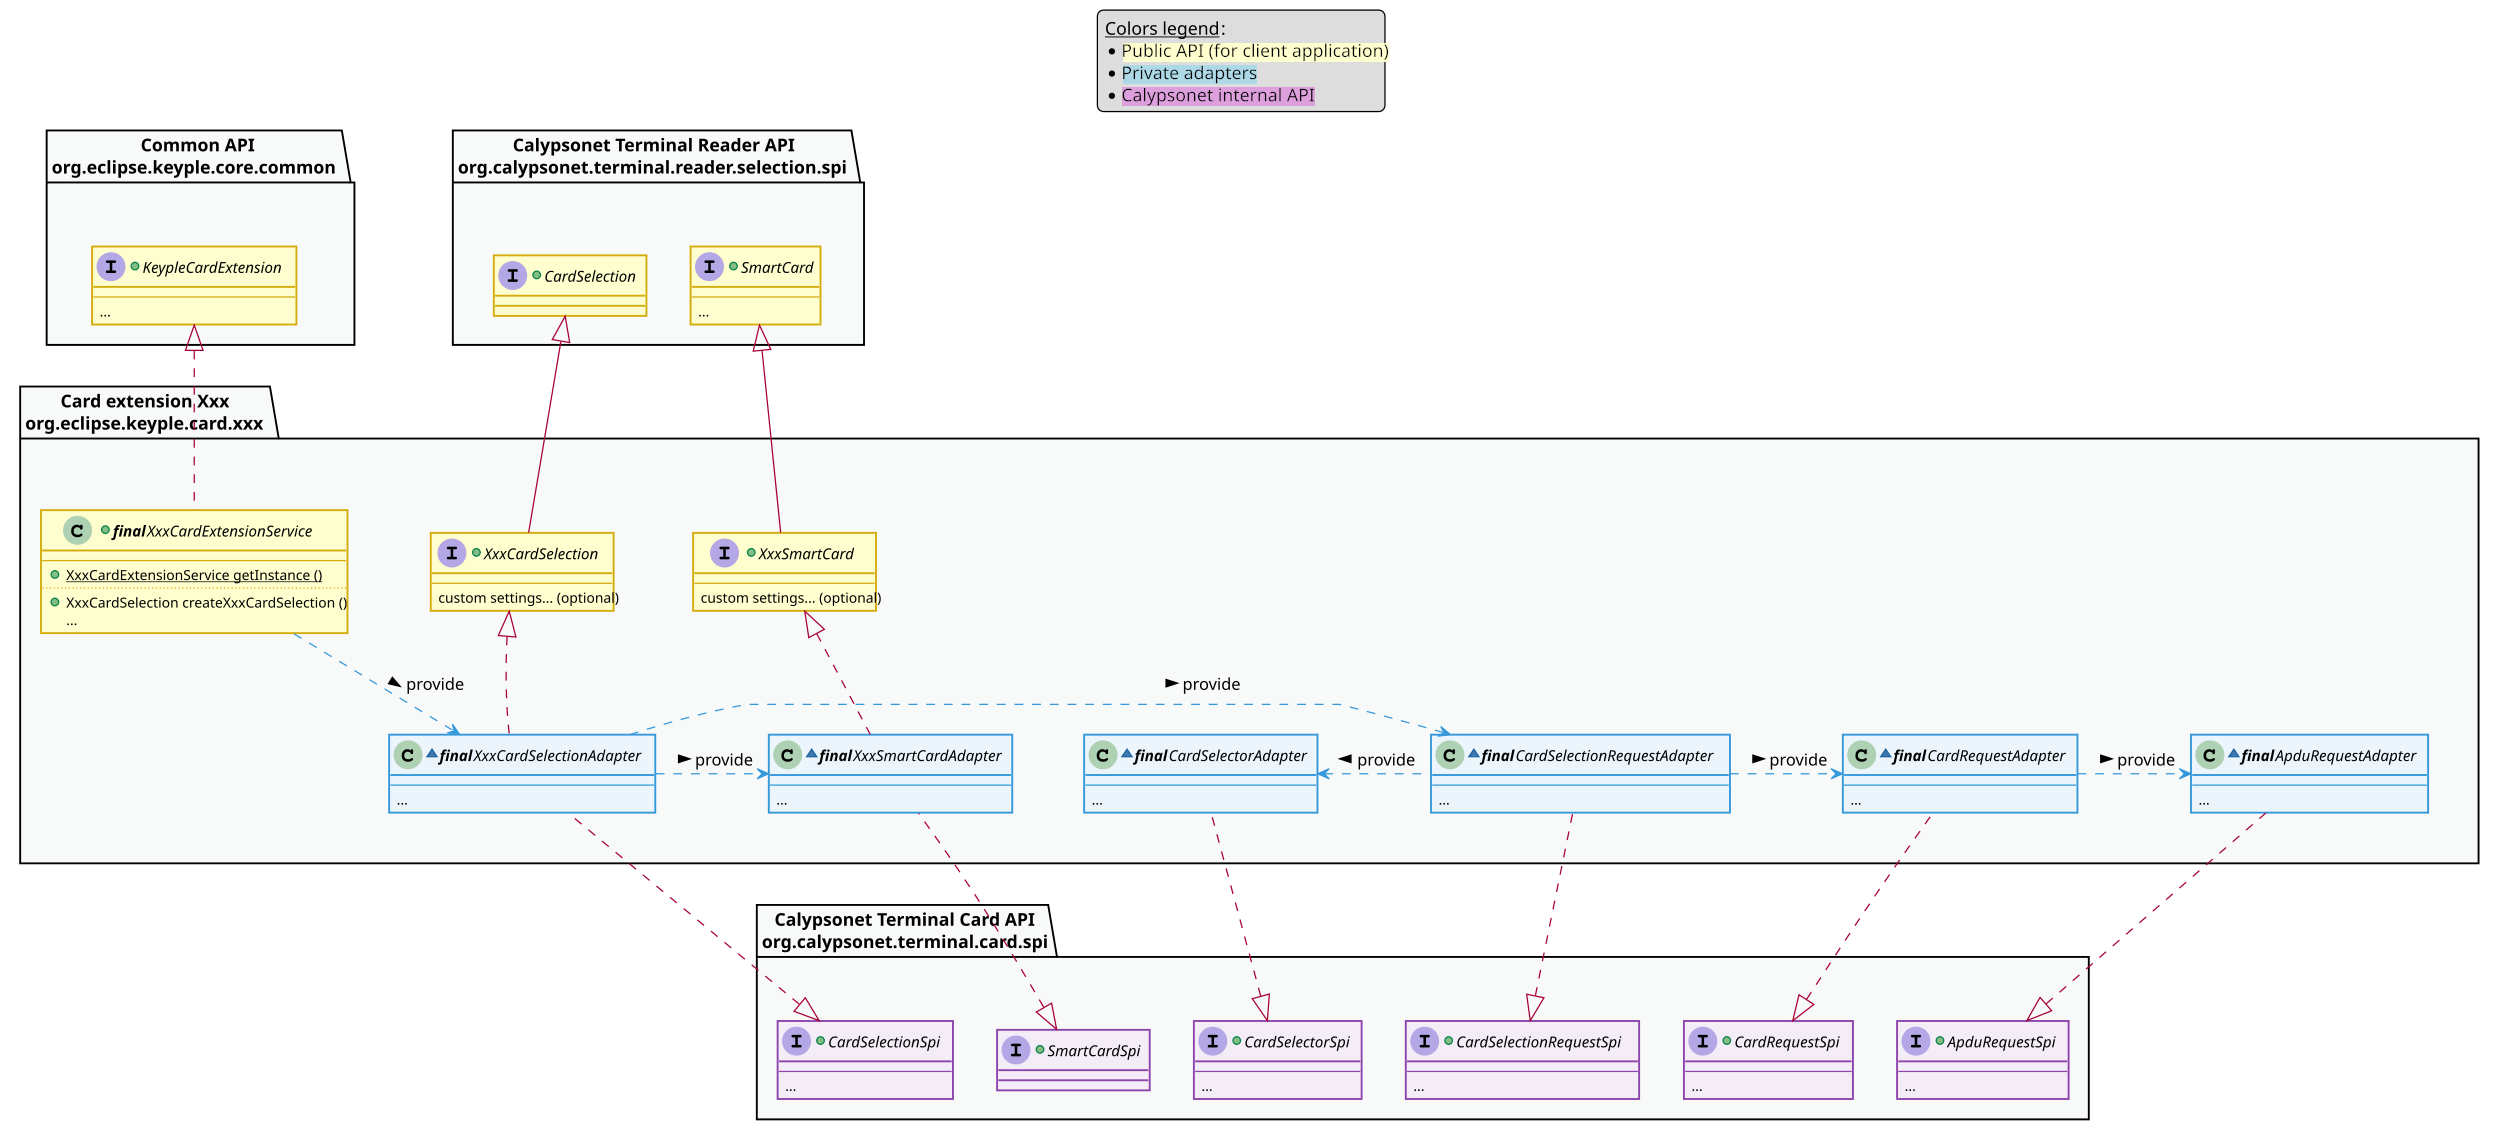
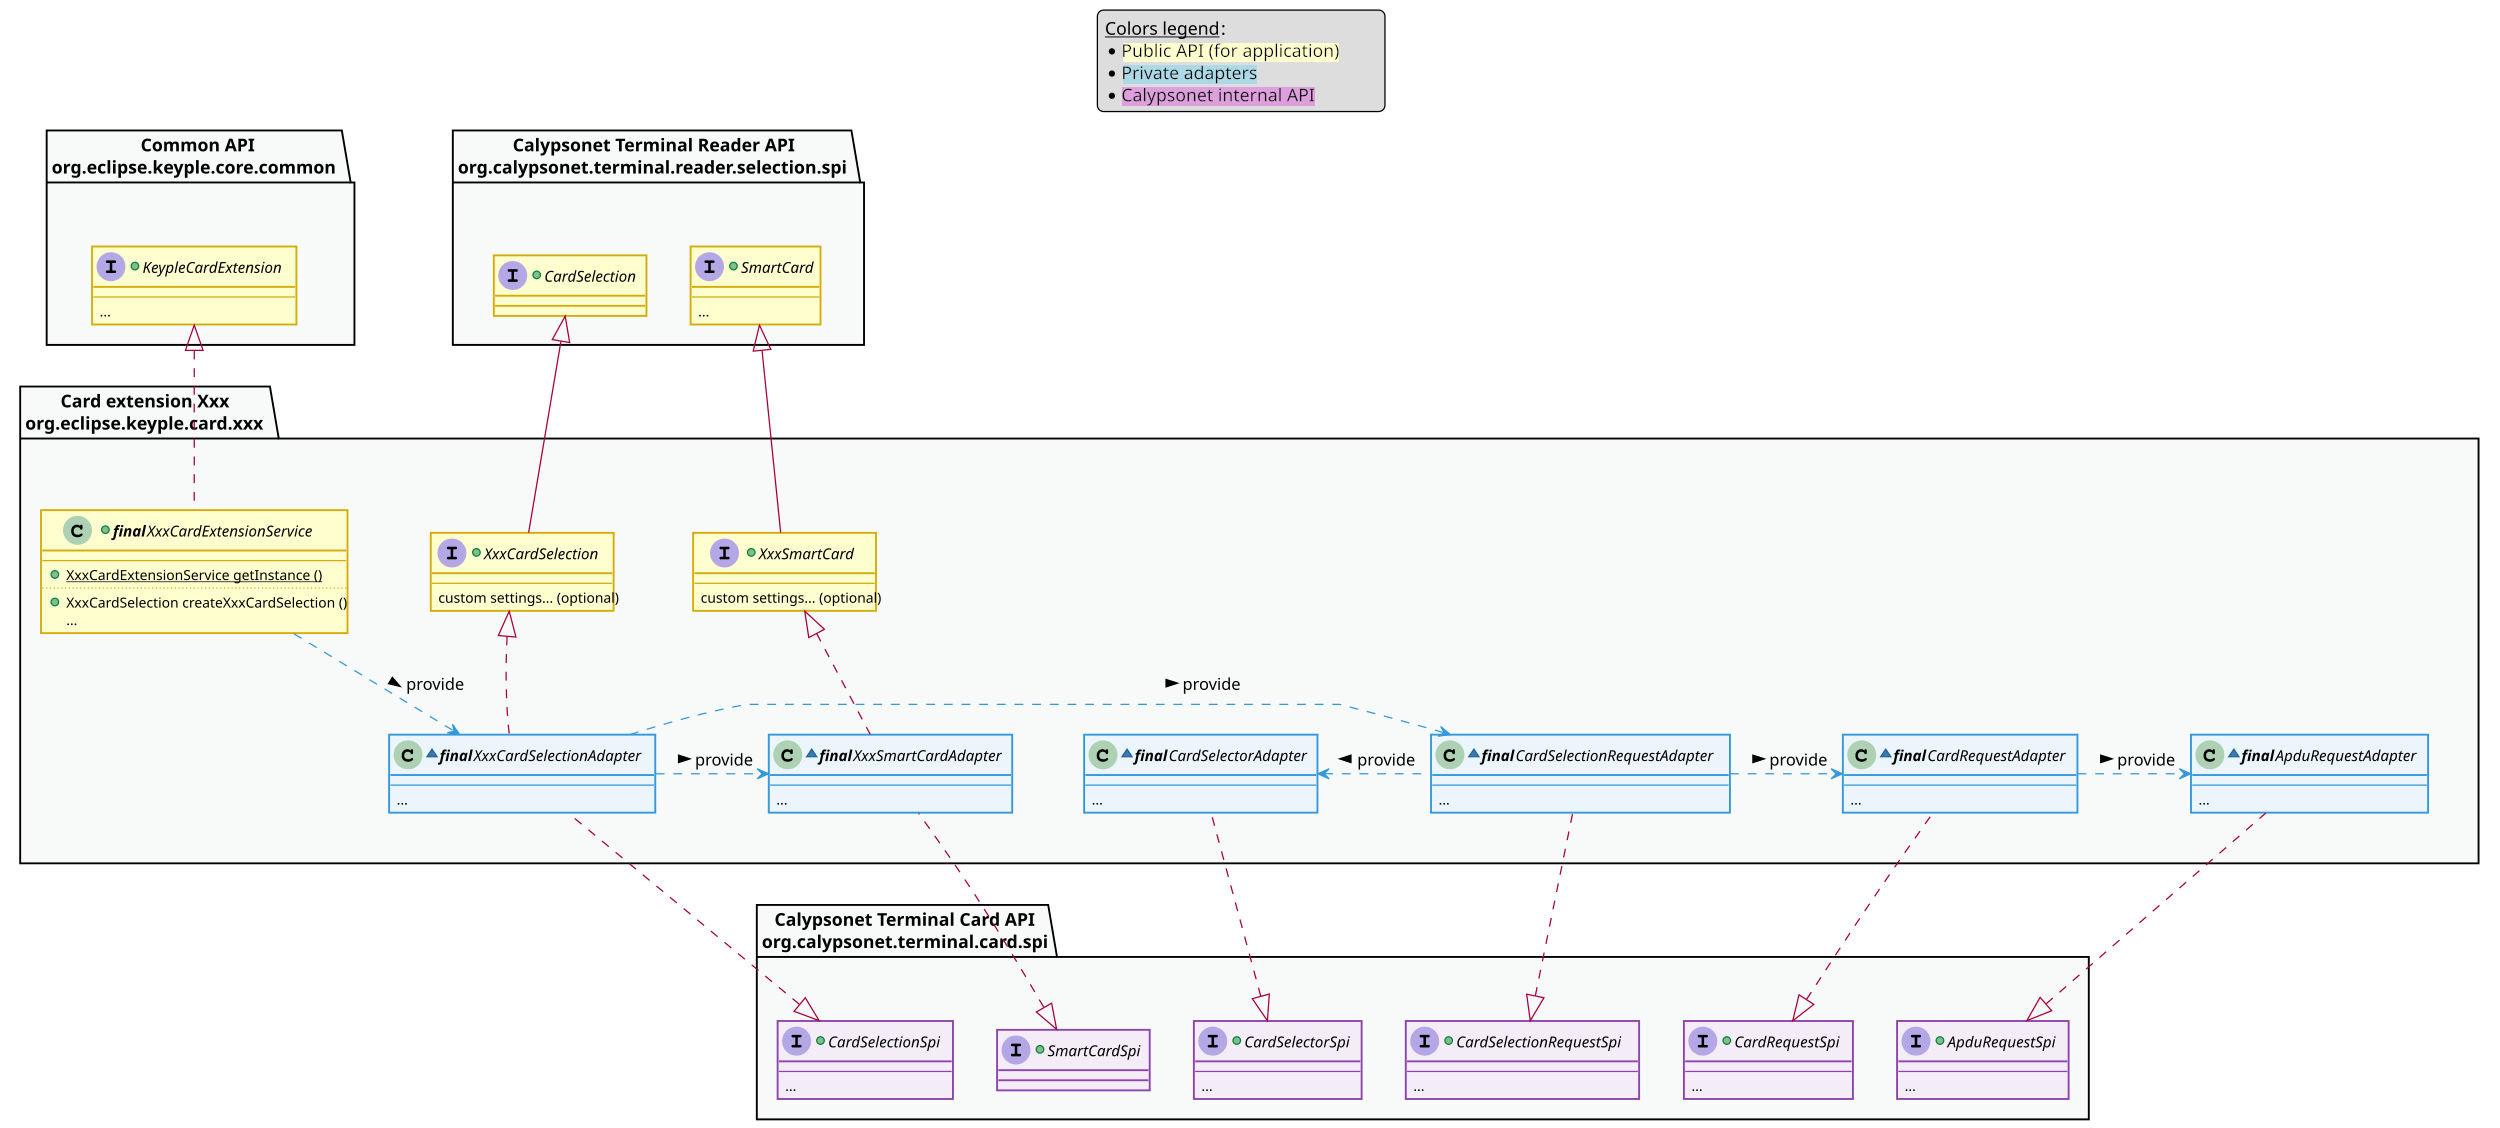
<svg xmlns="http://www.w3.org/2000/svg" contentScriptType="application/ecmascript" contentStyleType="text/css" height="894px" preserveAspectRatio="none" style="width:1982px;height:894px;background:#FFFFFF;" version="1.1" viewBox="0 0 1982 894" width="1982px" zoomAndPan="magnify">
  <defs>
    <filter height="1" id="bhtdiimqrxvn70" width="1" x="0" y="0">
      <feFlood flood-color="#FEFECE" result="flood" />
      <feComposite in="SourceGraphic" in2="flood" operator="over" />
    </filter>
    <filter height="1" id="bhtdiimqrxvn71" width="1" x="0" y="0">
      <feFlood flood-color="#ADD8E6" result="flood" />
      <feComposite in="SourceGraphic" in2="flood" operator="over" />
    </filter>
    <filter height="1" id="bhtdiimqrxvn72" width="1" x="0" y="0">
      <feFlood flood-color="#DDA0DD" result="flood" />
      <feComposite in="SourceGraphic" in2="flood" operator="over" />
    </filter>
  </defs>
  <g>
    <rect fill="#DDDDDD" height="80.438" rx="5" ry="5" style="stroke:#000000;stroke-width:1.0;" width="228" x="870" y="8" />
    <text fill="#000000" font-family="sans-serif" font-size="14" lengthAdjust="spacing" text-decoration="underline" textLength="88" x="876" y="27.533">Colors legend</text>
    <text fill="#000000" font-family="sans-serif" font-size="14" lengthAdjust="spacing" textLength="4" x="968" y="27.533">:</text>
    <ellipse cx="881.5" cy="40.719" fill="#000000" rx="2.5" ry="2.5" style="stroke:#000000;stroke-width:0.0;" />
-     <text fill="#000000" filter="url(#bhtdiimqrxvn70)" font-family="sans-serif" font-size="14" lengthAdjust="spacing" textLength="203" x="889" y="45.143">Public API (for client application)</text>
+     <text fill="#000000" filter="url(#bhtdiimqrxvn70)" font-family="sans-serif" font-size="14" lengthAdjust="spacing" textLength="203" x="889" y="45.143">Public API (for application)</text>
    <ellipse cx="881.5" cy="58.328" fill="#000000" rx="2.5" ry="2.5" style="stroke:#000000;stroke-width:0.0;" />
    <text fill="#000000" filter="url(#bhtdiimqrxvn71)" font-family="sans-serif" font-size="14" lengthAdjust="spacing" textLength="104" x="889" y="62.752">Private adapters</text>
    <ellipse cx="881.5" cy="75.938" fill="#000000" rx="2.5" ry="2.5" style="stroke:#000000;stroke-width:0.0;" />
    <text fill="#000000" filter="url(#bhtdiimqrxvn72)" font-family="sans-serif" font-size="14" lengthAdjust="spacing" textLength="147" x="889" y="80.361">Calypsonet internal API</text>
    <polygon fill="#F8F9F9" points="37,103.438,271,103.438,278,144.656,281,144.656,281,273.438,37,273.438,37,103.438" style="stroke:#000000;stroke-width:1.5;" />
    <line style="stroke:#000000;stroke-width:1.5;" x1="37" x2="278" y1="144.656" y2="144.656" />
    <text fill="#000000" font-family="sans-serif" font-size="14" font-weight="bold" lengthAdjust="spacing" textLength="87" x="111.5" y="119.971">Common API</text>
    <text fill="#000000" font-family="sans-serif" font-size="14" font-weight="bold" lengthAdjust="spacing" textLength="228" x="41" y="137.58">org.eclipse.keyple.core.common</text>
    <polygon fill="#F8F9F9" points="359,103.438,675,103.438,682,144.656,685,144.656,685,273.438,359,273.438,359,103.438" style="stroke:#000000;stroke-width:1.5;" />
    <line style="stroke:#000000;stroke-width:1.5;" x1="359" x2="682" y1="144.656" y2="144.656" />
    <text fill="#000000" font-family="sans-serif" font-size="14" font-weight="bold" lengthAdjust="spacing" textLength="223" x="406.5" y="119.971">Calypsonet Terminal Reader API</text>
    <text fill="#000000" font-family="sans-serif" font-size="14" font-weight="bold" lengthAdjust="spacing" textLength="310" x="363" y="137.58">org.calypsonet.terminal.reader.selection.spi</text>
    <polygon fill="#F8F9F9" points="600,717.438,831,717.438,838,758.656,1656,758.656,1656,887.438,600,887.438,600,717.438" style="stroke:#000000;stroke-width:1.5;" />
    <line style="stroke:#000000;stroke-width:1.5;" x1="600" x2="838" y1="758.656" y2="758.656" />
    <text fill="#000000" font-family="sans-serif" font-size="14" font-weight="bold" lengthAdjust="spacing" textLength="205" x="614" y="733.971">Calypsonet Terminal Card API</text>
    <text fill="#000000" font-family="sans-serif" font-size="14" font-weight="bold" lengthAdjust="spacing" textLength="225" x="604" y="751.58">org.calypsonet.terminal.card.spi</text>
    <polygon fill="#F8F9F9" points="16,306.438,214,306.438,221,347.656,1965,347.656,1965,684.438,16,684.438,16,306.438" style="stroke:#000000;stroke-width:1.5;" />
    <line style="stroke:#000000;stroke-width:1.5;" x1="16" x2="221" y1="347.656" y2="347.656" />
    <text fill="#000000" font-family="sans-serif" font-size="14" font-weight="bold" lengthAdjust="spacing" textLength="136" x="48" y="322.971">Card extension Xxx</text>
    <text fill="#000000" font-family="sans-serif" font-size="14" font-weight="bold" lengthAdjust="spacing" textLength="192" x="20" y="340.58">org.eclipse.keyple.card.xxx</text>
    <rect codeLine="53" fill="#FEFECE" height="61.836" id="KeypleCardExtension" style="stroke:#D4AC0D;stroke-width:1.5;" width="162" x="73" y="195.438" />
    <ellipse cx="88" cy="211.438" fill="#B4A7E5" rx="11" ry="11" style="stroke:#B4A7E5;stroke-width:1.0;" />
    <path d="M89,208.438 L89,214.438 L91,214.438 L91.484,214.438 L92,215.062 L92,215.438 L92,215.812 L91.484,216.438 L91,216.438 L85,216.438 L84.516,216.438 L84,215.812 L84,215.438 L84,215.062 L84.516,214.438 L85,214.438 L87,214.438 L87,208.438 L85,208.438 L84.516,208.438 L84,207.812 L84,207.438 L84,207.062 L84.516,206.438 L85,206.438 L91,206.438 L91.484,206.438 L92,207.062 L92,207.438 L92,207.812 L91.484,208.438 L91,208.438 L89,208.438 Z " fill="#000000" />
    <ellipse cx="107" cy="210.938" fill="#84BE84" rx="3" ry="3" style="stroke:#038048;stroke-width:1.0;" />
    <text fill="#000000" font-family="sans-serif" font-size="12" font-style="italic" lengthAdjust="spacing" textLength="119" x="113" y="216.348">KeypleCardExtension</text>
    <line style="stroke:#D4AC0D;stroke-width:1.5;" x1="74" x2="234" y1="227.438" y2="227.438" />
    <line style="stroke:#D4AC0D;stroke-width:1.0;" x1="74" x2="234" y1="235.438" y2="235.438" />
    <text fill="#000000" font-family="sans-serif" font-size="11" lengthAdjust="spacing" textLength="9" x="79" y="250.856">...</text>
    <rect codeLine="59" fill="#FEFECE" height="48" id="CardSelection" style="stroke:#D4AC0D;stroke-width:1.5;" width="121" x="391.5" y="202.438" />
    <ellipse cx="406.5" cy="218.438" fill="#B4A7E5" rx="11" ry="11" style="stroke:#B4A7E5;stroke-width:1.0;" />
    <path d="M407.5,215.438 L407.5,221.438 L409.5,221.438 L409.984,221.438 L410.5,222.062 L410.5,222.438 L410.5,222.812 L409.984,223.438 L409.5,223.438 L403.5,223.438 L403.016,223.438 L402.5,222.812 L402.5,222.438 L402.5,222.062 L403.016,221.438 L403.5,221.438 L405.5,221.438 L405.5,215.438 L403.5,215.438 L403.016,215.438 L402.5,214.812 L402.5,214.438 L402.5,214.062 L403.016,213.438 L403.5,213.438 L409.5,213.438 L409.984,213.438 L410.5,214.062 L410.5,214.438 L410.5,214.812 L409.984,215.438 L409.5,215.438 L407.5,215.438 Z " fill="#000000" />
    <ellipse cx="425.5" cy="217.938" fill="#84BE84" rx="3" ry="3" style="stroke:#038048;stroke-width:1.0;" />
    <text fill="#000000" font-family="sans-serif" font-size="12" font-style="italic" lengthAdjust="spacing" textLength="78" x="431.5" y="223.348">CardSelection</text>
    <line style="stroke:#D4AC0D;stroke-width:1.5;" x1="392.5" x2="511.5" y1="234.438" y2="234.438" />
    <line style="stroke:#D4AC0D;stroke-width:1.5;" x1="392.5" x2="511.5" y1="242.438" y2="242.438" />
    <rect codeLine="61" fill="#FEFECE" height="61.836" id="SmartCard" style="stroke:#D4AC0D;stroke-width:1.5;" width="103" x="547.5" y="195.438" />
    <ellipse cx="562.5" cy="211.438" fill="#B4A7E5" rx="11" ry="11" style="stroke:#B4A7E5;stroke-width:1.0;" />
    <path d="M563.5,208.438 L563.5,214.438 L565.5,214.438 L565.984,214.438 L566.5,215.062 L566.5,215.438 L566.5,215.812 L565.984,216.438 L565.5,216.438 L559.5,216.438 L559.016,216.438 L558.5,215.812 L558.5,215.438 L558.5,215.062 L559.016,214.438 L559.5,214.438 L561.5,214.438 L561.5,208.438 L559.5,208.438 L559.016,208.438 L558.5,207.812 L558.5,207.438 L558.5,207.062 L559.016,206.438 L559.5,206.438 L565.5,206.438 L565.984,206.438 L566.5,207.062 L566.5,207.438 L566.5,207.812 L565.984,208.438 L565.5,208.438 L563.5,208.438 Z " fill="#000000" />
    <ellipse cx="581.5" cy="210.938" fill="#84BE84" rx="3" ry="3" style="stroke:#038048;stroke-width:1.0;" />
    <text fill="#000000" font-family="sans-serif" font-size="12" font-style="italic" lengthAdjust="spacing" textLength="60" x="587.5" y="216.348">SmartCard</text>
    <line style="stroke:#D4AC0D;stroke-width:1.5;" x1="548.5" x2="649.5" y1="227.438" y2="227.438" />
    <line style="stroke:#D4AC0D;stroke-width:1.0;" x1="548.5" x2="649.5" y1="235.438" y2="235.438" />
    <text fill="#000000" font-family="sans-serif" font-size="11" lengthAdjust="spacing" textLength="9" x="553.5" y="250.856">...</text>
    <rect codeLine="177" fill="#F4ECF7" height="61.836" id="CardSelectionSpi" style="stroke:#8E44AD;stroke-width:1.5;" width="139" x="616.5" y="809.438" />
    <ellipse cx="631.5" cy="825.438" fill="#B4A7E5" rx="11" ry="11" style="stroke:#B4A7E5;stroke-width:1.0;" />
    <path d="M632.5,822.438 L632.5,828.438 L634.5,828.438 L634.984,828.438 L635.5,829.062 L635.5,829.438 L635.5,829.812 L634.984,830.438 L634.5,830.438 L628.5,830.438 L628.016,830.438 L627.5,829.812 L627.5,829.438 L627.5,829.062 L628.016,828.438 L628.5,828.438 L630.5,828.438 L630.5,822.438 L628.5,822.438 L628.016,822.438 L627.5,821.812 L627.5,821.438 L627.5,821.062 L628.016,820.438 L628.5,820.438 L634.5,820.438 L634.984,820.438 L635.5,821.062 L635.5,821.438 L635.5,821.812 L634.984,822.438 L634.5,822.438 L632.5,822.438 Z " fill="#000000" />
    <ellipse cx="650.5" cy="824.938" fill="#84BE84" rx="3" ry="3" style="stroke:#038048;stroke-width:1.0;" />
    <text fill="#000000" font-family="sans-serif" font-size="12" font-style="italic" lengthAdjust="spacing" textLength="96" x="656.5" y="830.348">CardSelectionSpi</text>
    <line style="stroke:#8E44AD;stroke-width:1.5;" x1="617.5" x2="754.5" y1="841.438" y2="841.438" />
    <line style="stroke:#8E44AD;stroke-width:1.0;" x1="617.5" x2="754.5" y1="849.438" y2="849.438" />
    <text fill="#000000" font-family="sans-serif" font-size="11" lengthAdjust="spacing" textLength="9" x="622.5" y="864.856">...</text>
    <rect codeLine="179" fill="#F4ECF7" height="48" id="SmartCardSpi" style="stroke:#8E44AD;stroke-width:1.5;" width="121" x="790.5" y="816.438" />
    <ellipse cx="805.5" cy="832.438" fill="#B4A7E5" rx="11" ry="11" style="stroke:#B4A7E5;stroke-width:1.0;" />
    <path d="M806.5,829.438 L806.5,835.438 L808.5,835.438 L808.984,835.438 L809.5,836.062 L809.5,836.438 L809.5,836.812 L808.984,837.438 L808.5,837.438 L802.5,837.438 L802.016,837.438 L801.5,836.812 L801.5,836.438 L801.5,836.062 L802.016,835.438 L802.5,835.438 L804.5,835.438 L804.5,829.438 L802.5,829.438 L802.016,829.438 L801.5,828.812 L801.5,828.438 L801.5,828.062 L802.016,827.438 L802.5,827.438 L808.5,827.438 L808.984,827.438 L809.5,828.062 L809.5,828.438 L809.5,828.812 L808.984,829.438 L808.5,829.438 L806.5,829.438 Z " fill="#000000" />
    <ellipse cx="824.5" cy="831.938" fill="#84BE84" rx="3" ry="3" style="stroke:#038048;stroke-width:1.0;" />
    <text fill="#000000" font-family="sans-serif" font-size="12" font-style="italic" lengthAdjust="spacing" textLength="78" x="830.5" y="837.348">SmartCardSpi</text>
    <line style="stroke:#8E44AD;stroke-width:1.5;" x1="791.5" x2="910.5" y1="848.438" y2="848.438" />
    <line style="stroke:#8E44AD;stroke-width:1.5;" x1="791.5" x2="910.5" y1="856.438" y2="856.438" />
    <rect codeLine="178" fill="#F4ECF7" height="61.836" id="CardSelectorSpi" style="stroke:#8E44AD;stroke-width:1.5;" width="133" x="946.5" y="809.438" />
    <ellipse cx="961.5" cy="825.438" fill="#B4A7E5" rx="11" ry="11" style="stroke:#B4A7E5;stroke-width:1.0;" />
    <path d="M962.5,822.438 L962.5,828.438 L964.5,828.438 L964.984,828.438 L965.5,829.062 L965.5,829.438 L965.5,829.812 L964.984,830.438 L964.5,830.438 L958.5,830.438 L958.016,830.438 L957.5,829.812 L957.5,829.438 L957.5,829.062 L958.016,828.438 L958.5,828.438 L960.5,828.438 L960.5,822.438 L958.5,822.438 L958.016,822.438 L957.5,821.812 L957.5,821.438 L957.5,821.062 L958.016,820.438 L958.5,820.438 L964.5,820.438 L964.984,820.438 L965.5,821.062 L965.5,821.438 L965.5,821.812 L964.984,822.438 L964.5,822.438 L962.5,822.438 Z " fill="#000000" />
    <ellipse cx="980.5" cy="824.938" fill="#84BE84" rx="3" ry="3" style="stroke:#038048;stroke-width:1.0;" />
    <text fill="#000000" font-family="sans-serif" font-size="12" font-style="italic" lengthAdjust="spacing" textLength="90" x="986.5" y="830.348">CardSelectorSpi</text>
    <line style="stroke:#8E44AD;stroke-width:1.5;" x1="947.5" x2="1078.5" y1="841.438" y2="841.438" />
    <line style="stroke:#8E44AD;stroke-width:1.0;" x1="947.5" x2="1078.5" y1="849.438" y2="849.438" />
    <text fill="#000000" font-family="sans-serif" font-size="11" lengthAdjust="spacing" textLength="9" x="952.5" y="864.856">...</text>
    <rect codeLine="180" fill="#F4ECF7" height="61.836" id="CardSelectionRequestSpi" style="stroke:#8E44AD;stroke-width:1.5;" width="185" x="1114.5" y="809.438" />
    <ellipse cx="1129.5" cy="825.438" fill="#B4A7E5" rx="11" ry="11" style="stroke:#B4A7E5;stroke-width:1.0;" />
    <path d="M1130.5,822.438 L1130.5,828.438 L1132.5,828.438 L1132.984,828.438 L1133.5,829.062 L1133.5,829.438 L1133.5,829.812 L1132.984,830.438 L1132.5,830.438 L1126.5,830.438 L1126.016,830.438 L1125.5,829.812 L1125.5,829.438 L1125.5,829.062 L1126.016,828.438 L1126.5,828.438 L1128.5,828.438 L1128.5,822.438 L1126.5,822.438 L1126.016,822.438 L1125.5,821.812 L1125.5,821.438 L1125.5,821.062 L1126.016,820.438 L1126.5,820.438 L1132.5,820.438 L1132.984,820.438 L1133.5,821.062 L1133.5,821.438 L1133.5,821.812 L1132.984,822.438 L1132.5,822.438 L1130.5,822.438 Z " fill="#000000" />
    <ellipse cx="1148.5" cy="824.938" fill="#84BE84" rx="3" ry="3" style="stroke:#038048;stroke-width:1.0;" />
    <text fill="#000000" font-family="sans-serif" font-size="12" font-style="italic" lengthAdjust="spacing" textLength="142" x="1154.5" y="830.348">CardSelectionRequestSpi</text>
    <line style="stroke:#8E44AD;stroke-width:1.5;" x1="1115.5" x2="1298.5" y1="841.438" y2="841.438" />
    <line style="stroke:#8E44AD;stroke-width:1.0;" x1="1115.5" x2="1298.5" y1="849.438" y2="849.438" />
    <text fill="#000000" font-family="sans-serif" font-size="11" lengthAdjust="spacing" textLength="9" x="1120.5" y="864.856">...</text>
    <rect codeLine="181" fill="#F4ECF7" height="61.836" id="CardRequestSpi" style="stroke:#8E44AD;stroke-width:1.5;" width="134" x="1335" y="809.438" />
    <ellipse cx="1350" cy="825.438" fill="#B4A7E5" rx="11" ry="11" style="stroke:#B4A7E5;stroke-width:1.0;" />
    <path d="M1351,822.438 L1351,828.438 L1353,828.438 L1353.484,828.438 L1354,829.062 L1354,829.438 L1354,829.812 L1353.484,830.438 L1353,830.438 L1347,830.438 L1346.516,830.438 L1346,829.812 L1346,829.438 L1346,829.062 L1346.516,828.438 L1347,828.438 L1349,828.438 L1349,822.438 L1347,822.438 L1346.516,822.438 L1346,821.812 L1346,821.438 L1346,821.062 L1346.516,820.438 L1347,820.438 L1353,820.438 L1353.484,820.438 L1354,821.062 L1354,821.438 L1354,821.812 L1353.484,822.438 L1353,822.438 L1351,822.438 Z " fill="#000000" />
    <ellipse cx="1369" cy="824.938" fill="#84BE84" rx="3" ry="3" style="stroke:#038048;stroke-width:1.0;" />
    <text fill="#000000" font-family="sans-serif" font-size="12" font-style="italic" lengthAdjust="spacing" textLength="91" x="1375" y="830.348">CardRequestSpi</text>
    <line style="stroke:#8E44AD;stroke-width:1.5;" x1="1336" x2="1468" y1="841.438" y2="841.438" />
    <line style="stroke:#8E44AD;stroke-width:1.0;" x1="1336" x2="1468" y1="849.438" y2="849.438" />
    <text fill="#000000" font-family="sans-serif" font-size="11" lengthAdjust="spacing" textLength="9" x="1341" y="864.856">...</text>
    <rect codeLine="182" fill="#F4ECF7" height="61.836" id="ApduRequestSpi" style="stroke:#8E44AD;stroke-width:1.5;" width="136" x="1504" y="809.438" />
    <ellipse cx="1519" cy="825.438" fill="#B4A7E5" rx="11" ry="11" style="stroke:#B4A7E5;stroke-width:1.0;" />
    <path d="M1520,822.438 L1520,828.438 L1522,828.438 L1522.484,828.438 L1523,829.062 L1523,829.438 L1523,829.812 L1522.484,830.438 L1522,830.438 L1516,830.438 L1515.516,830.438 L1515,829.812 L1515,829.438 L1515,829.062 L1515.516,828.438 L1516,828.438 L1518,828.438 L1518,822.438 L1516,822.438 L1515.516,822.438 L1515,821.812 L1515,821.438 L1515,821.062 L1515.516,820.438 L1516,820.438 L1522,820.438 L1522.484,820.438 L1523,821.062 L1523,821.438 L1523,821.812 L1522.484,822.438 L1522,822.438 L1520,822.438 Z " fill="#000000" />
    <ellipse cx="1538" cy="824.938" fill="#84BE84" rx="3" ry="3" style="stroke:#038048;stroke-width:1.0;" />
    <text fill="#000000" font-family="sans-serif" font-size="12" font-style="italic" lengthAdjust="spacing" textLength="93" x="1544" y="830.348">ApduRequestSpi</text>
    <line style="stroke:#8E44AD;stroke-width:1.5;" x1="1505" x2="1639" y1="841.438" y2="841.438" />
    <line style="stroke:#8E44AD;stroke-width:1.0;" x1="1505" x2="1639" y1="849.438" y2="849.438" />
    <text fill="#000000" font-family="sans-serif" font-size="11" lengthAdjust="spacing" textLength="9" x="1510" y="864.856">...</text>
    <rect codeLine="92" fill="#FEFECE" height="97.508" id="XxxCardExtensionService" style="stroke:#D4AC0D;stroke-width:1.5;" width="243" x="32.5" y="404.438" />
    <ellipse cx="61.45" cy="420.438" fill="#ADD1B2" rx="11" ry="11" style="stroke:#ADD1B2;stroke-width:1.0;" />
    <path d="M63.45,416.938 Q63.653,416.438 63.888,416.188 Q64.122,415.938 64.388,415.938 Q64.856,415.938 65.153,416.219 Q65.45,416.5 65.45,417.156 L65.45,418.719 Q65.45,419.375 65.169,419.656 Q64.888,419.938 64.45,419.938 Q64.059,419.938 63.809,419.766 Q63.559,419.594 63.45,419.141 Q63.403,418.828 63.231,418.656 Q62.919,418.328 62.356,418.141 Q61.794,417.938 61.231,417.938 Q60.528,417.938 59.934,418.219 Q59.356,418.5 58.903,419.125 Q58.45,419.75 58.45,420.609 L58.45,421.531 Q58.45,422.562 59.294,423.25 Q60.138,423.938 61.638,423.938 Q62.528,423.938 63.153,423.734 Q63.513,423.625 63.919,423.266 Q64.184,423.062 64.325,423 Q64.466,422.938 64.638,422.938 Q64.966,422.938 65.2,423.203 Q65.45,423.453 65.45,423.812 Q65.45,424.156 65.106,424.562 Q64.606,425.156 63.809,425.484 Q62.763,425.938 61.481,425.938 Q59.981,425.938 58.778,425.344 Q57.809,424.875 57.122,423.859 Q56.45,422.844 56.45,421.641 L56.45,420.547 Q56.45,419.297 57.044,418.203 Q57.653,417.109 58.7,416.531 Q59.763,415.938 60.95,415.938 Q61.669,415.938 62.294,416.188 Q62.919,416.438 63.45,416.938 Z " fill="#000000" />
    <ellipse cx="83.55" cy="419.938" fill="#84BE84" rx="3" ry="3" style="stroke:#038048;stroke-width:1.0;" />
    <text fill="#000000" font-family="sans-serif" font-size="12" font-style="italic" font-weight="bold" lengthAdjust="spacing" textLength="24" x="89.55" y="425.348">final</text>
    <text fill="#000000" font-family="sans-serif" font-size="12" font-style="italic" lengthAdjust="spacing" textLength="142" x="116.55" y="425.348">XxxCardExtensionService</text>
    <line style="stroke:#D4AC0D;stroke-width:1.5;" x1="33.5" x2="274.5" y1="436.438" y2="436.438" />
    <line style="stroke:#D4AC0D;stroke-width:1.0;" x1="33.5" x2="274.5" y1="444.438" y2="444.438" />
    <ellipse cx="43.5" cy="455.438" fill="#84BE84" rx="3" ry="3" style="stroke:#038048;stroke-width:1.0;" />
    <text fill="#000000" font-family="sans-serif" font-size="11" lengthAdjust="spacing" text-decoration="underline" textLength="196" x="52.5" y="459.856">XxxCardExtensionService getInstance ()</text>
    <line style="stroke:#D4AC0D;stroke-width:1.0;stroke-dasharray:1.0,2.0;" x1="33.5" x2="274.5" y1="466.273" y2="466.273" />
    <ellipse cx="43.5" cy="477.273" fill="#84BE84" rx="3" ry="3" style="stroke:#038048;stroke-width:1.0;" />
    <text fill="#000000" font-family="sans-serif" font-size="11" lengthAdjust="spacing" textLength="217" x="52.5" y="481.692">XxxCardSelection createXxxCardSelection ()</text>
    <text fill="#000000" font-family="sans-serif" font-size="11" lengthAdjust="spacing" textLength="9" x="52.5" y="495.528">...</text>
    <rect codeLine="101" fill="#FEFECE" height="61.836" id="XxxCardSelection" style="stroke:#D4AC0D;stroke-width:1.5;" width="145" x="341.5" y="422.438" />
    <ellipse cx="358.3" cy="438.438" fill="#B4A7E5" rx="11" ry="11" style="stroke:#B4A7E5;stroke-width:1.0;" />
    <path d="M359.3,435.438 L359.3,441.438 L361.3,441.438 L361.784,441.438 L362.3,442.062 L362.3,442.438 L362.3,442.812 L361.784,443.438 L361.3,443.438 L355.3,443.438 L354.816,443.438 L354.3,442.812 L354.3,442.438 L354.3,442.062 L354.816,441.438 L355.3,441.438 L357.3,441.438 L357.3,435.438 L355.3,435.438 L354.816,435.438 L354.3,434.812 L354.3,434.438 L354.3,434.062 L354.816,433.438 L355.3,433.438 L361.3,433.438 L361.784,433.438 L362.3,434.062 L362.3,434.438 L362.3,434.812 L361.784,435.438 L361.3,435.438 L359.3,435.438 Z " fill="#000000" />
    <ellipse cx="377.7" cy="437.938" fill="#84BE84" rx="3" ry="3" style="stroke:#038048;stroke-width:1.0;" />
    <text fill="#000000" font-family="sans-serif" font-size="12" font-style="italic" lengthAdjust="spacing" textLength="98" x="383.7" y="443.348">XxxCardSelection</text>
    <line style="stroke:#D4AC0D;stroke-width:1.5;" x1="342.5" x2="485.5" y1="454.438" y2="454.438" />
    <line style="stroke:#D4AC0D;stroke-width:1.0;" x1="342.5" x2="485.5" y1="462.438" y2="462.438" />
    <text fill="#000000" font-family="sans-serif" font-size="11" lengthAdjust="spacing" textLength="133" x="347.5" y="477.856">custom settings... (optional)</text>
    <rect codeLine="105" fill="#FEFECE" height="61.836" id="XxxSmartCard" style="stroke:#D4AC0D;stroke-width:1.5;" width="145" x="549.5" y="422.438" />
    <ellipse cx="574.4" cy="438.438" fill="#B4A7E5" rx="11" ry="11" style="stroke:#B4A7E5;stroke-width:1.0;" />
    <path d="M575.4,435.438 L575.4,441.438 L577.4,441.438 L577.884,441.438 L578.4,442.062 L578.4,442.438 L578.4,442.812 L577.884,443.438 L577.4,443.438 L571.4,443.438 L570.916,443.438 L570.4,442.812 L570.4,442.438 L570.4,442.062 L570.916,441.438 L571.4,441.438 L573.4,441.438 L573.4,435.438 L571.4,435.438 L570.916,435.438 L570.4,434.812 L570.4,434.438 L570.4,434.062 L570.916,433.438 L571.4,433.438 L577.4,433.438 L577.884,433.438 L578.4,434.062 L578.4,434.438 L578.4,434.812 L577.884,435.438 L577.4,435.438 L575.4,435.438 Z " fill="#000000" />
    <ellipse cx="595.6" cy="437.938" fill="#84BE84" rx="3" ry="3" style="stroke:#038048;stroke-width:1.0;" />
    <text fill="#000000" font-family="sans-serif" font-size="12" font-style="italic" lengthAdjust="spacing" textLength="80" x="601.6" y="443.348">XxxSmartCard</text>
    <line style="stroke:#D4AC0D;stroke-width:1.5;" x1="550.5" x2="693.5" y1="454.438" y2="454.438" />
    <line style="stroke:#D4AC0D;stroke-width:1.0;" x1="550.5" x2="693.5" y1="462.438" y2="462.438" />
    <text fill="#000000" font-family="sans-serif" font-size="11" lengthAdjust="spacing" textLength="133" x="555.5" y="477.856">custom settings... (optional)</text>
    <rect codeLine="171" fill="#EBF5FB" height="61.836" id="CardSelectionAdapter" style="stroke:#3498DB;stroke-width:1.5;" width="211" x="308.5" y="582.438" />
    <ellipse cx="323.5" cy="598.438" fill="#ADD1B2" rx="11" ry="11" style="stroke:#ADD1B2;stroke-width:1.0;" />
    <path d="M325.5,594.938 Q325.703,594.438 325.938,594.188 Q326.172,593.938 326.438,593.938 Q326.906,593.938 327.203,594.219 Q327.5,594.5 327.5,595.156 L327.5,596.719 Q327.5,597.375 327.219,597.656 Q326.938,597.938 326.5,597.938 Q326.109,597.938 325.859,597.766 Q325.609,597.594 325.5,597.141 Q325.453,596.828 325.281,596.656 Q324.969,596.328 324.406,596.141 Q323.844,595.938 323.281,595.938 Q322.578,595.938 321.984,596.219 Q321.406,596.5 320.953,597.125 Q320.5,597.75 320.5,598.609 L320.5,599.531 Q320.5,600.562 321.344,601.25 Q322.188,601.938 323.688,601.938 Q324.578,601.938 325.203,601.734 Q325.562,601.625 325.969,601.266 Q326.234,601.062 326.375,601 Q326.516,600.938 326.688,600.938 Q327.016,600.938 327.25,601.203 Q327.5,601.453 327.5,601.812 Q327.5,602.156 327.156,602.562 Q326.656,603.156 325.859,603.484 Q324.812,603.938 323.531,603.938 Q322.031,603.938 320.828,603.344 Q319.859,602.875 319.172,601.859 Q318.5,600.844 318.5,599.641 L318.5,598.547 Q318.5,597.297 319.094,596.203 Q319.703,595.109 320.75,594.531 Q321.812,593.938 323,593.938 Q323.719,593.938 324.344,594.188 Q324.969,594.438 325.5,594.938 Z " fill="#000000" />
    <polygon fill="#4177AF" points="342.5,593.938,338.5,599.938,346.5,599.938" style="stroke:#1963A0;stroke-width:1.0;" />
    <text fill="#000000" font-family="sans-serif" font-size="12" font-style="italic" font-weight="bold" lengthAdjust="spacing" textLength="24" x="348.5" y="603.348">final</text>
    <text fill="#000000" font-family="sans-serif" font-size="12" font-style="italic" lengthAdjust="spacing" textLength="141" x="375.5" y="603.348">XxxCardSelectionAdapter</text>
    <line style="stroke:#3498DB;stroke-width:1.5;" x1="309.5" x2="518.5" y1="614.438" y2="614.438" />
    <line style="stroke:#3498DB;stroke-width:1.0;" x1="309.5" x2="518.5" y1="622.438" y2="622.438" />
    <text fill="#000000" font-family="sans-serif" font-size="11" lengthAdjust="spacing" textLength="9" x="314.5" y="637.856">...</text>
    <rect codeLine="173" fill="#EBF5FB" height="61.836" id="SmartCardAdapter" style="stroke:#3498DB;stroke-width:1.5;" width="193" x="609.5" y="582.438" />
    <ellipse cx="624.5" cy="598.438" fill="#ADD1B2" rx="11" ry="11" style="stroke:#ADD1B2;stroke-width:1.0;" />
    <path d="M626.5,594.938 Q626.703,594.438 626.938,594.188 Q627.172,593.938 627.438,593.938 Q627.906,593.938 628.203,594.219 Q628.5,594.5 628.5,595.156 L628.5,596.719 Q628.5,597.375 628.219,597.656 Q627.938,597.938 627.5,597.938 Q627.109,597.938 626.859,597.766 Q626.609,597.594 626.5,597.141 Q626.453,596.828 626.281,596.656 Q625.969,596.328 625.406,596.141 Q624.844,595.938 624.281,595.938 Q623.578,595.938 622.984,596.219 Q622.406,596.5 621.953,597.125 Q621.5,597.75 621.5,598.609 L621.5,599.531 Q621.5,600.562 622.344,601.25 Q623.188,601.938 624.688,601.938 Q625.578,601.938 626.203,601.734 Q626.562,601.625 626.969,601.266 Q627.234,601.062 627.375,601 Q627.516,600.938 627.688,600.938 Q628.016,600.938 628.25,601.203 Q628.5,601.453 628.5,601.812 Q628.5,602.156 628.156,602.562 Q627.656,603.156 626.859,603.484 Q625.812,603.938 624.531,603.938 Q623.031,603.938 621.828,603.344 Q620.859,602.875 620.172,601.859 Q619.5,600.844 619.5,599.641 L619.5,598.547 Q619.5,597.297 620.094,596.203 Q620.703,595.109 621.75,594.531 Q622.812,593.938 624,593.938 Q624.719,593.938 625.344,594.188 Q625.969,594.438 626.5,594.938 Z " fill="#000000" />
    <polygon fill="#4177AF" points="643.5,593.938,639.5,599.938,647.5,599.938" style="stroke:#1963A0;stroke-width:1.0;" />
    <text fill="#000000" font-family="sans-serif" font-size="12" font-style="italic" font-weight="bold" lengthAdjust="spacing" textLength="24" x="649.5" y="603.348">final</text>
    <text fill="#000000" font-family="sans-serif" font-size="12" font-style="italic" lengthAdjust="spacing" textLength="123" x="676.5" y="603.348">XxxSmartCardAdapter</text>
    <line style="stroke:#3498DB;stroke-width:1.5;" x1="610.5" x2="801.5" y1="614.438" y2="614.438" />
    <line style="stroke:#3498DB;stroke-width:1.0;" x1="610.5" x2="801.5" y1="622.438" y2="622.438" />
    <text fill="#000000" font-family="sans-serif" font-size="11" lengthAdjust="spacing" textLength="9" x="615.5" y="637.856">...</text>
    <rect codeLine="172" fill="#EBF5FB" height="61.836" id="CardSelectorAdapter" style="stroke:#3498DB;stroke-width:1.5;" width="185" x="859.5" y="582.438" />
    <ellipse cx="874.5" cy="598.438" fill="#ADD1B2" rx="11" ry="11" style="stroke:#ADD1B2;stroke-width:1.0;" />
    <path d="M876.5,594.938 Q876.703,594.438 876.938,594.188 Q877.172,593.938 877.438,593.938 Q877.906,593.938 878.203,594.219 Q878.5,594.5 878.5,595.156 L878.5,596.719 Q878.5,597.375 878.219,597.656 Q877.938,597.938 877.5,597.938 Q877.109,597.938 876.859,597.766 Q876.609,597.594 876.5,597.141 Q876.453,596.828 876.281,596.656 Q875.969,596.328 875.406,596.141 Q874.844,595.938 874.281,595.938 Q873.578,595.938 872.984,596.219 Q872.406,596.5 871.953,597.125 Q871.5,597.75 871.5,598.609 L871.5,599.531 Q871.5,600.562 872.344,601.25 Q873.188,601.938 874.688,601.938 Q875.578,601.938 876.203,601.734 Q876.562,601.625 876.969,601.266 Q877.234,601.062 877.375,601 Q877.516,600.938 877.688,600.938 Q878.016,600.938 878.25,601.203 Q878.5,601.453 878.5,601.812 Q878.5,602.156 878.156,602.562 Q877.656,603.156 876.859,603.484 Q875.812,603.938 874.531,603.938 Q873.031,603.938 871.828,603.344 Q870.859,602.875 870.172,601.859 Q869.5,600.844 869.5,599.641 L869.5,598.547 Q869.5,597.297 870.094,596.203 Q870.703,595.109 871.75,594.531 Q872.812,593.938 874,593.938 Q874.719,593.938 875.344,594.188 Q875.969,594.438 876.5,594.938 Z " fill="#000000" />
    <polygon fill="#4177AF" points="893.5,593.938,889.5,599.938,897.5,599.938" style="stroke:#1963A0;stroke-width:1.0;" />
    <text fill="#000000" font-family="sans-serif" font-size="12" font-style="italic" font-weight="bold" lengthAdjust="spacing" textLength="24" x="899.5" y="603.348">final</text>
    <text fill="#000000" font-family="sans-serif" font-size="12" font-style="italic" lengthAdjust="spacing" textLength="115" x="926.5" y="603.348">CardSelectorAdapter</text>
    <line style="stroke:#3498DB;stroke-width:1.5;" x1="860.5" x2="1043.5" y1="614.438" y2="614.438" />
    <line style="stroke:#3498DB;stroke-width:1.0;" x1="860.5" x2="1043.5" y1="622.438" y2="622.438" />
    <text fill="#000000" font-family="sans-serif" font-size="11" lengthAdjust="spacing" textLength="9" x="865.5" y="637.856">...</text>
    <rect codeLine="174" fill="#EBF5FB" height="61.836" id="CardSelectionRequestAdapter" style="stroke:#3498DB;stroke-width:1.5;" width="237" x="1134.5" y="582.438" />
    <ellipse cx="1149.5" cy="598.438" fill="#ADD1B2" rx="11" ry="11" style="stroke:#ADD1B2;stroke-width:1.0;" />
    <path d="M1151.5,594.938 Q1151.703,594.438 1151.938,594.188 Q1152.172,593.938 1152.438,593.938 Q1152.906,593.938 1153.203,594.219 Q1153.5,594.5 1153.5,595.156 L1153.5,596.719 Q1153.5,597.375 1153.219,597.656 Q1152.938,597.938 1152.5,597.938 Q1152.109,597.938 1151.859,597.766 Q1151.609,597.594 1151.5,597.141 Q1151.453,596.828 1151.281,596.656 Q1150.969,596.328 1150.406,596.141 Q1149.844,595.938 1149.281,595.938 Q1148.578,595.938 1147.984,596.219 Q1147.406,596.5 1146.953,597.125 Q1146.5,597.75 1146.5,598.609 L1146.5,599.531 Q1146.5,600.562 1147.344,601.25 Q1148.188,601.938 1149.688,601.938 Q1150.578,601.938 1151.203,601.734 Q1151.562,601.625 1151.969,601.266 Q1152.234,601.062 1152.375,601 Q1152.516,600.938 1152.688,600.938 Q1153.016,600.938 1153.25,601.203 Q1153.5,601.453 1153.5,601.812 Q1153.5,602.156 1153.156,602.562 Q1152.656,603.156 1151.859,603.484 Q1150.812,603.938 1149.531,603.938 Q1148.031,603.938 1146.828,603.344 Q1145.859,602.875 1145.172,601.859 Q1144.5,600.844 1144.5,599.641 L1144.5,598.547 Q1144.5,597.297 1145.094,596.203 Q1145.703,595.109 1146.75,594.531 Q1147.812,593.938 1149,593.938 Q1149.719,593.938 1150.344,594.188 Q1150.969,594.438 1151.5,594.938 Z " fill="#000000" />
    <polygon fill="#4177AF" points="1168.5,593.938,1164.5,599.938,1172.5,599.938" style="stroke:#1963A0;stroke-width:1.0;" />
    <text fill="#000000" font-family="sans-serif" font-size="12" font-style="italic" font-weight="bold" lengthAdjust="spacing" textLength="24" x="1174.5" y="603.348">final</text>
    <text fill="#000000" font-family="sans-serif" font-size="12" font-style="italic" lengthAdjust="spacing" textLength="167" x="1201.5" y="603.348">CardSelectionRequestAdapter</text>
    <line style="stroke:#3498DB;stroke-width:1.5;" x1="1135.5" x2="1370.5" y1="614.438" y2="614.438" />
    <line style="stroke:#3498DB;stroke-width:1.0;" x1="1135.5" x2="1370.5" y1="622.438" y2="622.438" />
    <text fill="#000000" font-family="sans-serif" font-size="11" lengthAdjust="spacing" textLength="9" x="1140.5" y="637.856">...</text>
    <rect codeLine="175" fill="#EBF5FB" height="61.836" id="CardRequestAdapter" style="stroke:#3498DB;stroke-width:1.5;" width="186" x="1461" y="582.438" />
    <ellipse cx="1476" cy="598.438" fill="#ADD1B2" rx="11" ry="11" style="stroke:#ADD1B2;stroke-width:1.0;" />
    <path d="M1478,594.938 Q1478.203,594.438 1478.438,594.188 Q1478.672,593.938 1478.938,593.938 Q1479.406,593.938 1479.703,594.219 Q1480,594.5 1480,595.156 L1480,596.719 Q1480,597.375 1479.719,597.656 Q1479.438,597.938 1479,597.938 Q1478.609,597.938 1478.359,597.766 Q1478.109,597.594 1478,597.141 Q1477.953,596.828 1477.781,596.656 Q1477.469,596.328 1476.906,596.141 Q1476.344,595.938 1475.781,595.938 Q1475.078,595.938 1474.484,596.219 Q1473.906,596.5 1473.453,597.125 Q1473,597.75 1473,598.609 L1473,599.531 Q1473,600.562 1473.844,601.25 Q1474.688,601.938 1476.188,601.938 Q1477.078,601.938 1477.703,601.734 Q1478.062,601.625 1478.469,601.266 Q1478.734,601.062 1478.875,601 Q1479.016,600.938 1479.188,600.938 Q1479.516,600.938 1479.75,601.203 Q1480,601.453 1480,601.812 Q1480,602.156 1479.656,602.562 Q1479.156,603.156 1478.359,603.484 Q1477.312,603.938 1476.031,603.938 Q1474.531,603.938 1473.328,603.344 Q1472.359,602.875 1471.672,601.859 Q1471,600.844 1471,599.641 L1471,598.547 Q1471,597.297 1471.594,596.203 Q1472.203,595.109 1473.25,594.531 Q1474.312,593.938 1475.5,593.938 Q1476.219,593.938 1476.844,594.188 Q1477.469,594.438 1478,594.938 Z " fill="#000000" />
    <polygon fill="#4177AF" points="1495,593.938,1491,599.938,1499,599.938" style="stroke:#1963A0;stroke-width:1.0;" />
    <text fill="#000000" font-family="sans-serif" font-size="12" font-style="italic" font-weight="bold" lengthAdjust="spacing" textLength="24" x="1501" y="603.348">final</text>
    <text fill="#000000" font-family="sans-serif" font-size="12" font-style="italic" lengthAdjust="spacing" textLength="116" x="1528" y="603.348">CardRequestAdapter</text>
    <line style="stroke:#3498DB;stroke-width:1.5;" x1="1462" x2="1646" y1="614.438" y2="614.438" />
    <line style="stroke:#3498DB;stroke-width:1.0;" x1="1462" x2="1646" y1="622.438" y2="622.438" />
    <text fill="#000000" font-family="sans-serif" font-size="11" lengthAdjust="spacing" textLength="9" x="1467" y="637.856">...</text>
    <rect codeLine="176" fill="#EBF5FB" height="61.836" id="ApduRequestAdapter" style="stroke:#3498DB;stroke-width:1.5;" width="188" x="1737" y="582.438" />
    <ellipse cx="1752" cy="598.438" fill="#ADD1B2" rx="11" ry="11" style="stroke:#ADD1B2;stroke-width:1.0;" />
    <path d="M1754,594.938 Q1754.203,594.438 1754.438,594.188 Q1754.672,593.938 1754.938,593.938 Q1755.406,593.938 1755.703,594.219 Q1756,594.5 1756,595.156 L1756,596.719 Q1756,597.375 1755.719,597.656 Q1755.438,597.938 1755,597.938 Q1754.609,597.938 1754.359,597.766 Q1754.109,597.594 1754,597.141 Q1753.953,596.828 1753.781,596.656 Q1753.469,596.328 1752.906,596.141 Q1752.344,595.938 1751.781,595.938 Q1751.078,595.938 1750.484,596.219 Q1749.906,596.5 1749.453,597.125 Q1749,597.75 1749,598.609 L1749,599.531 Q1749,600.562 1749.844,601.25 Q1750.688,601.938 1752.188,601.938 Q1753.078,601.938 1753.703,601.734 Q1754.062,601.625 1754.469,601.266 Q1754.734,601.062 1754.875,601 Q1755.016,600.938 1755.188,600.938 Q1755.516,600.938 1755.75,601.203 Q1756,601.453 1756,601.812 Q1756,602.156 1755.656,602.562 Q1755.156,603.156 1754.359,603.484 Q1753.312,603.938 1752.031,603.938 Q1750.531,603.938 1749.328,603.344 Q1748.359,602.875 1747.672,601.859 Q1747,600.844 1747,599.641 L1747,598.547 Q1747,597.297 1747.594,596.203 Q1748.203,595.109 1749.25,594.531 Q1750.312,593.938 1751.5,593.938 Q1752.219,593.938 1752.844,594.188 Q1753.469,594.438 1754,594.938 Z " fill="#000000" />
    <polygon fill="#4177AF" points="1771,593.938,1767,599.938,1775,599.938" style="stroke:#1963A0;stroke-width:1.0;" />
    <text fill="#000000" font-family="sans-serif" font-size="12" font-style="italic" font-weight="bold" lengthAdjust="spacing" textLength="24" x="1777" y="603.348">final</text>
    <text fill="#000000" font-family="sans-serif" font-size="12" font-style="italic" lengthAdjust="spacing" textLength="118" x="1804" y="603.348">ApduRequestAdapter</text>
    <line style="stroke:#3498DB;stroke-width:1.5;" x1="1738" x2="1924" y1="614.438" y2="614.438" />
    <line style="stroke:#3498DB;stroke-width:1.0;" x1="1738" x2="1924" y1="622.438" y2="622.438" />
    <text fill="#000000" font-family="sans-serif" font-size="11" lengthAdjust="spacing" textLength="9" x="1743" y="637.856">...</text>
    <path d="M154,277.957 C154,315.676 154,366.909 154,404.094 " fill="none" id="KeypleCardExtension-backto-XxxCardExtensionService" style="stroke:#A80036;stroke-width:1.0;stroke-dasharray:7.0,7.0;" />
    <polygon fill="none" points="147,277.783,154,257.783,161,277.781,147,277.783" style="stroke:#A80036;stroke-width:1.0;" />
    <path d="M444.703,270.646 C437.193,315.111 425.689,383.228 419.102,422.226 " fill="none" id="CardSelection-backto-XxxCardSelection" style="stroke:#A80036;stroke-width:1.0;" />
    <polygon fill="none" points="437.844,269.224,448.076,250.668,451.648,271.555,437.844,269.224" style="stroke:#A80036;stroke-width:1.0;" />
    <path d="M604.153,277.848 C608.686,322.188 615.134,385.265 618.911,422.216 " fill="none" id="SmartCard-backto-XxxSmartCard" style="stroke:#A80036;stroke-width:1.0;" />
    <polygon fill="none" points="597.172,278.39,602.102,257.783,611.1,276.966,597.172,278.39" style="stroke:#A80036;stroke-width:1.0;" />
    <path d="M402.038,504.579 C400.583,530.091 401.142,560.256 403.716,582.191 " fill="none" id="XxxCardSelection-backto-CardSelectionAdapter" style="stroke:#A80036;stroke-width:1.0;stroke-dasharray:7.0,7.0;" />
    <polygon fill="none" points="395.073,503.866,403.734,484.527,409.024,505.046,395.073,503.866" style="stroke:#A80036;stroke-width:1.0;" />
    <path d="M633.672,796.152 C579.871,751.646 497.498,683.508 450.401,644.548 " fill="none" id="CardSelectionSpi-backto-CardSelectionAdapter" style="stroke:#A80036;stroke-width:1.0;stroke-dasharray:7.0,7.0;" />
    <polygon fill="none" points="638.431,791.004,649.38,809.145,629.508,801.792,638.431,791.004" style="stroke:#A80036;stroke-width:1.0;" />
    <path d="M647.444,502.296 C661.255,528.274 677.909,559.598 689.919,582.191 " fill="none" id="XxxSmartCard-backto-SmartCardAdapter" style="stroke:#A80036;stroke-width:1.0;stroke-dasharray:7.0,7.0;" />
    <polygon fill="none" points="641.205,505.474,637.997,484.527,653.567,498.901,641.205,505.474" style="stroke:#A80036;stroke-width:1.0;" />
    <path d="M827.492,798.518 C812.391,772.677 792.096,738.755 773,709.438 C758.68,687.453 741.626,663.298 728.308,644.847 " fill="none" id="SmartCardSpi-backto-SmartCardAdapter" style="stroke:#A80036;stroke-width:1.0;stroke-dasharray:7.0,7.0;" />
    <polygon fill="none" points="833.715,795.295,837.699,816.107,821.606,802.322,833.715,795.295" style="stroke:#A80036;stroke-width:1.0;" />
    <path d="M999.536,789.778 C987.519,745.448 970.305,681.957 960.227,644.783 " fill="none" id="CardSelectorSpi-backto-CardSelectorAdapter" style="stroke:#A80036;stroke-width:1.0;stroke-dasharray:7.0,7.0;" />
    <polygon fill="none" points="1006.33,788.081,1004.81,809.215,992.817,791.744,1006.33,788.081" style="stroke:#A80036;stroke-width:1.0;" />
    <path d="M1217.21,789.476 C1226.27,745.162 1239.21,681.874 1246.8,644.783 " fill="none" id="CardSelectionRequestSpi-backto-CardSelectionRequestAdapter" style="stroke:#A80036;stroke-width:1.0;stroke-dasharray:7.0,7.0;" />
    <polygon fill="none" points="1224.04,791.023,1213.18,809.215,1210.33,788.218,1224.04,791.023" style="stroke:#A80036;stroke-width:1.0;" />
    <path d="M1432.17,792.429 C1448.24,767.61 1468.47,736.721 1487,709.438 C1501.86,687.567 1519.05,663.203 1532.3,644.625 " fill="none" id="CardRequestSpi-backto-CardRequestAdapter" style="stroke:#A80036;stroke-width:1.0;stroke-dasharray:7.0,7.0;" />
    <polygon fill="none" points="1438.01,796.284,1421.28,809.292,1426.25,788.692,1438.01,796.284" style="stroke:#A80036;stroke-width:1.0;" />
    <path d="M1622.16,795.864 C1673.39,751.354 1751.59,683.423 1796.34,644.548 " fill="none" id="ApduRequestSpi-backto-ApduRequestAdapter" style="stroke:#A80036;stroke-width:1.0;stroke-dasharray:7.0,7.0;" />
    <polygon fill="none" points="1626.56,801.313,1606.87,809.145,1617.38,790.745,1626.56,801.313" style="stroke:#A80036;stroke-width:1.0;" />
    <path codeLine="140" d="M233.068,502.486 C274.127,527.438 323.239,557.283 359.928,579.578 " fill="none" id="XxxCardExtensionService-to-CardSelectionAdapter" style="stroke:#3498DB;stroke-width:1.0;stroke-dasharray:7.0,7.0;" />
    <polygon fill="#3498DB" points="364.339,582.259,358.726,574.166,360.066,579.662,354.571,581.002,364.339,582.259" style="stroke:#3498DB;stroke-width:1.0;" />
    <polygon fill="#000000" points="317.273,544.21,311.069,537.001,308.017,542.024,317.273,544.21" style="stroke:#000000;stroke-width:1.0;" />
    <text fill="#000000" font-family="sans-serif" font-size="13" lengthAdjust="spacing" textLength="40" x="322" y="546.933">provide</text>
    <path codeLine="142" d="M519.832,613.438 C547.335,613.438 576.901,613.438 604.192,613.438 " fill="none" id="CardSelectionAdapter-to-SmartCardAdapter" style="stroke:#3498DB;stroke-width:1.0;stroke-dasharray:7.0,7.0;" />
    <polygon fill="#3498DB" points="609.26,613.438,600.26,609.438,604.26,613.438,600.26,617.438,609.26,613.438" style="stroke:#3498DB;stroke-width:1.0;" />
    <polygon fill="#000000" points="547,601.613,537.955,598.674,537.955,604.552,547,601.613" style="stroke:#000000;stroke-width:1.0;" />
    <text fill="#000000" font-family="sans-serif" font-size="13" lengthAdjust="spacing" textLength="40" x="551" y="606.933">provide</text>
    <path codeLine="143" d="M499.409,582.389 C528.421,573.1 561.275,563.933 592,558.438 C592,558.438 1062,558.438 1062,558.438 C1088.94,565.211 1117.82,573.162 1144.75,580.88 " fill="none" id="CardSelectionAdapter-to-CardSelectionRequestAdapter" style="stroke:#3498DB;stroke-width:1.0;stroke-dasharray:7.0,7.0;" />
    <polygon fill="#3498DB" points="1149.76,582.318,1142.221,575.982,1144.956,580.933,1140.004,583.668,1149.76,582.318" style="stroke:#3498DB;stroke-width:1.0;" />
    <polygon fill="#000000" points="933.5,541.602,924.448,538.684,924.462,544.562,933.5,541.602" style="stroke:#000000;stroke-width:1.0;" />
    <text fill="#000000" font-family="sans-serif" font-size="13" lengthAdjust="spacing" textLength="40" x="937.5" y="546.933">provide</text>
    <path codeLine="145" d="M1049.78,613.438 C1076.79,613.438 1106.39,613.438 1134.44,613.438 " fill="none" id="CardSelectorAdapter-backto-CardSelectionRequestAdapter" style="stroke:#3498DB;stroke-width:1.0;stroke-dasharray:7.0,7.0;" />
    <polygon fill="#3498DB" points="1044.77,613.438,1053.77,617.438,1049.77,613.438,1053.77,609.438,1044.77,613.438" style="stroke:#3498DB;stroke-width:1.0;" />
    <polygon fill="#000000" points="1062,601.613,1071.045,604.552,1071.045,598.674,1062,601.613" style="stroke:#000000;stroke-width:1.0;" />
    <text fill="#000000" font-family="sans-serif" font-size="13" lengthAdjust="spacing" textLength="40" x="1076" y="606.933">provide</text>
    <path codeLine="146" d="M1371.53,613.438 C1399.29,613.438 1428.58,613.438 1455.36,613.438 " fill="none" id="CardSelectionRequestAdapter-to-CardRequestAdapter" style="stroke:#3498DB;stroke-width:1.0;stroke-dasharray:7.0,7.0;" />
    <polygon fill="#3498DB" points="1460.68,613.438,1451.68,609.438,1455.68,613.438,1451.68,617.438,1460.68,613.438" style="stroke:#3498DB;stroke-width:1.0;" />
    <polygon fill="#000000" points="1398.75,601.613,1389.705,598.674,1389.705,604.552,1398.75,601.613" style="stroke:#000000;stroke-width:1.0;" />
    <text fill="#000000" font-family="sans-serif" font-size="13" lengthAdjust="spacing" textLength="40" x="1402.75" y="606.933">provide</text>
    <path codeLine="148" d="M1647.01,613.438 C1674.23,613.438 1704.1,613.438 1731.7,613.438 " fill="none" id="CardRequestAdapter-to-ApduRequestAdapter" style="stroke:#3498DB;stroke-width:1.0;stroke-dasharray:7.0,7.0;" />
    <polygon fill="#3498DB" points="1736.82,613.438,1727.82,609.438,1731.82,613.438,1727.82,617.438,1736.82,613.438" style="stroke:#3498DB;stroke-width:1.0;" />
    <polygon fill="#000000" points="1674.5,601.613,1665.455,598.674,1665.455,604.552,1674.5,601.613" style="stroke:#000000;stroke-width:1.0;" />
    <text fill="#000000" font-family="sans-serif" font-size="13" lengthAdjust="spacing" textLength="40" x="1678.5" y="606.933">provide</text>
  </g>
</svg>
